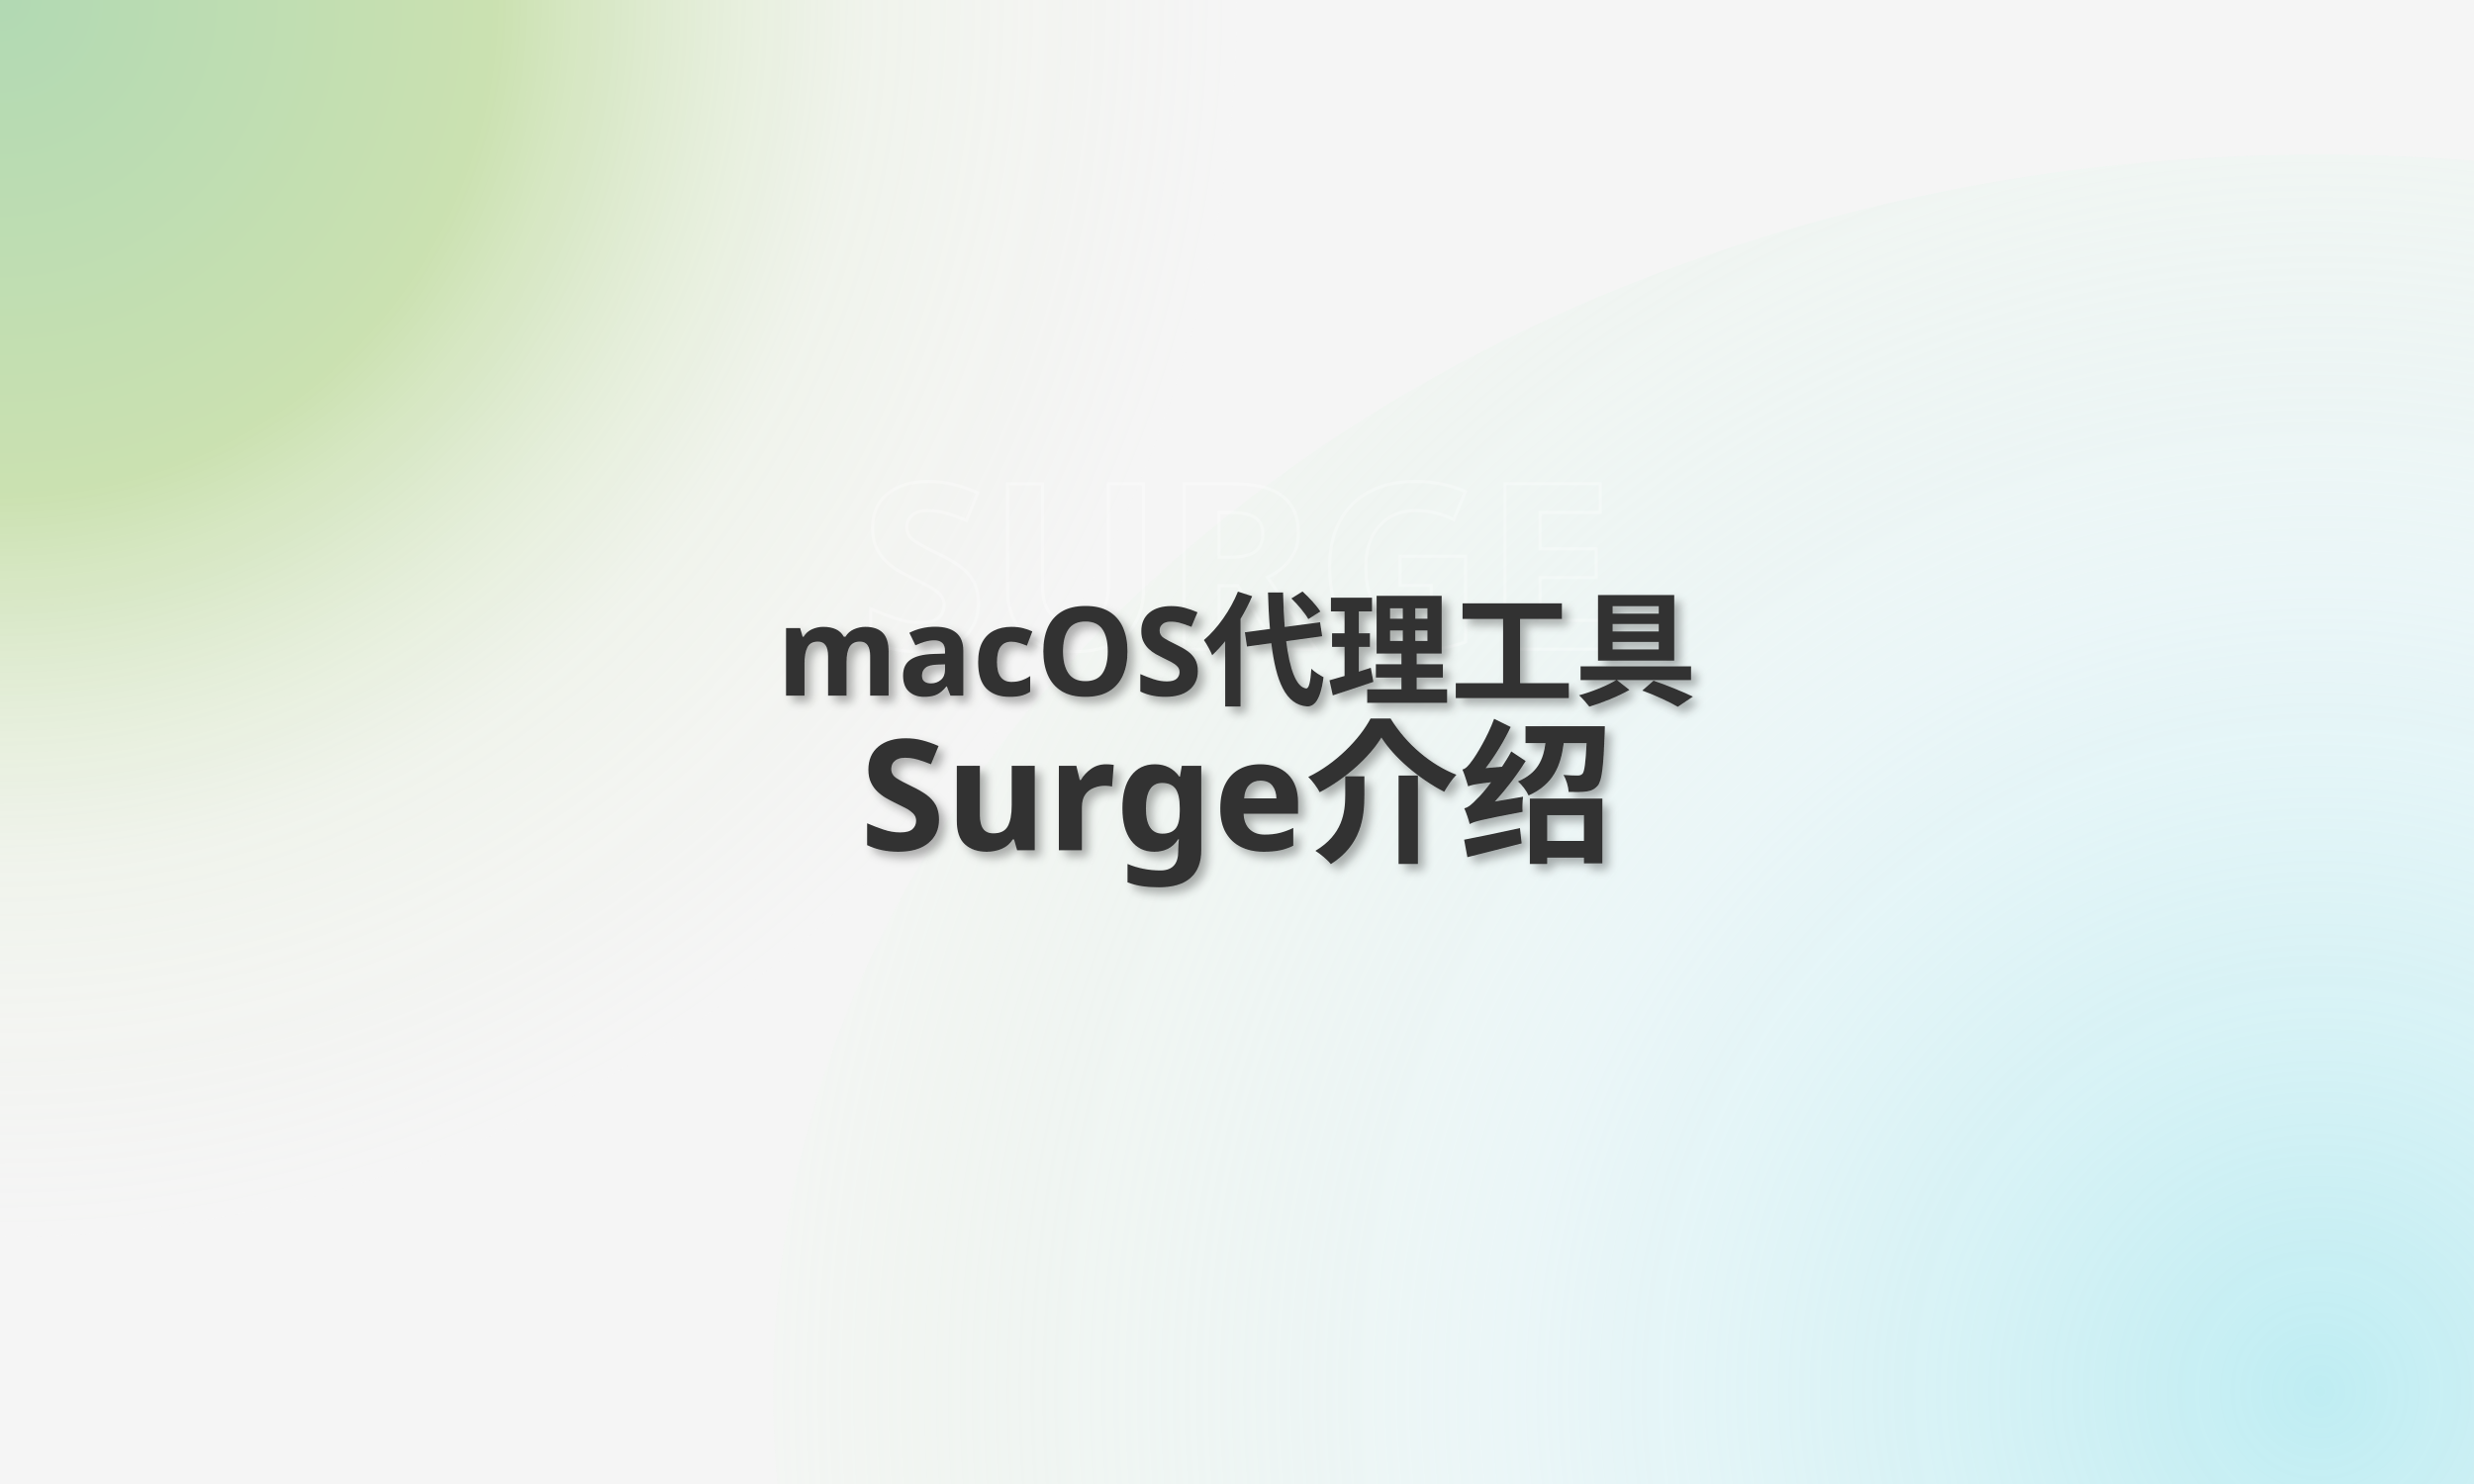
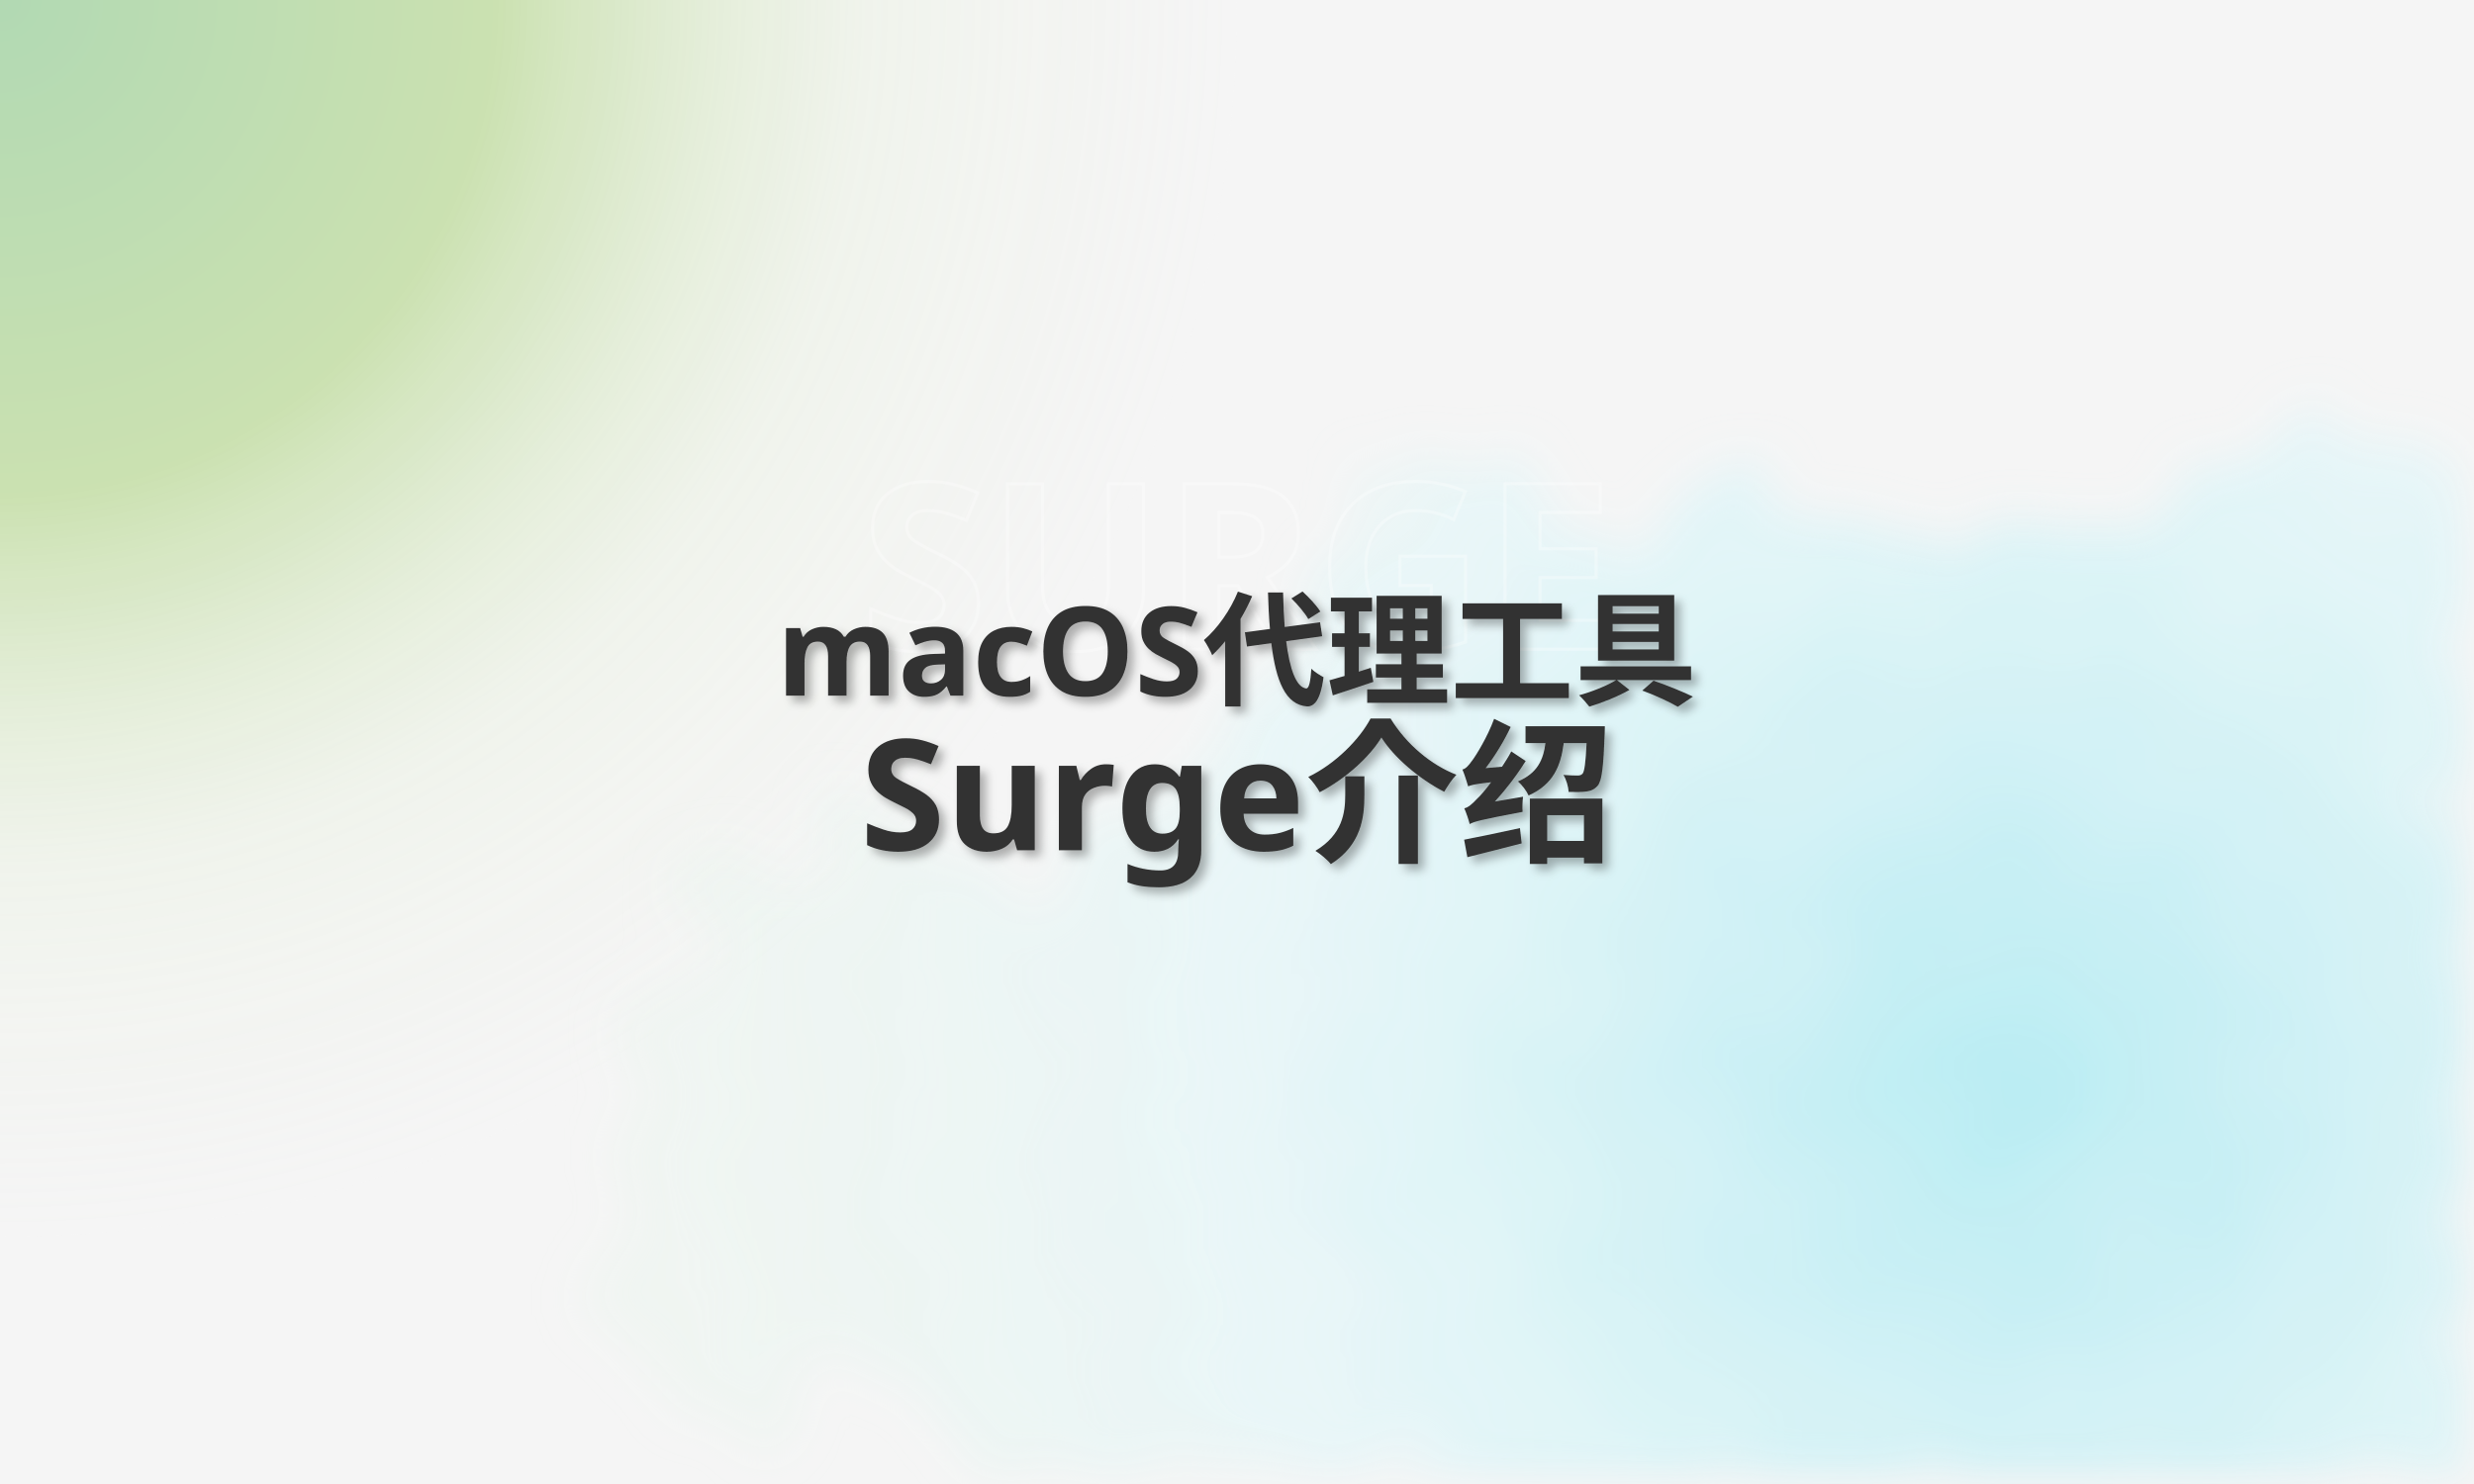
<svg xmlns="http://www.w3.org/2000/svg" width="1600" height="960" viewBox="0 0 1600 960" fill="none">
  <g clip-path="url(#clip0_115_5)">
    <rect width="1600" height="960" fill="#f5f5f5" />
    <circle cx="0" cy="0" r="800" fill="url(#paint0_radial_115_5)" />
-     <ellipse cx="1500" cy="900" rx="1000" ry="800" fill="url(#paint1_radial_115_5)" />
+     <g filter="url(#turbulence_filter)">
+       <path d="M900 300               Q950 280, 1000 320               Q1050 360, 1100 330               Q1150 300, 1200 340               Q1300 380, 1400 320               Q1500 260, 1600 300              L1700 1000              L700 1000              Q650 950, 600 900              Q550 850, 500 900              Q450 950, 400 900              L400 650              Q450 600, 500 550              Q550 500, 600 550              Q650 600, 700 550              Q750 500, 800 450              Q850 400, 900 300 Z" fill="url(#paint1_radial_115_5)" />
+     </g>
    <text x="800" y="420" font-family="Arial Black, sans-serif" font-size="150" font-weight="900" fill="none" stroke="#FFFFFF" stroke-width="2" text-anchor="middle" opacity="0.3">SURGE</text>
    <g filter="url(#shadow_filter)">
      <text x="800" y="450" font-family="Arial Black, sans-serif" font-size="80" font-weight="900" fill="#333333" text-anchor="middle">macOS代理工具</text>
      <text x="800" y="550" font-family="Arial Black, sans-serif" font-size="100" font-weight="900" fill="#333333" text-anchor="middle">Surge介绍</text>
    </g>
  </g>
  <defs>
    <radialGradient id="paint0_radial_115_5" cx="0" cy="0" r="800" gradientUnits="userSpaceOnUse">
      <stop offset="0" stop-color="#4CAF50" stop-opacity="0.4" />
      <stop offset="0.4" stop-color="#8BC34A" stop-opacity="0.4" />
      <stop offset="0.7" stop-color="#DCEDC8" stop-opacity="0.2" />
      <stop offset="1" stop-color="#f5f5f5" stop-opacity="0.1" />
    </radialGradient>
-     <radialGradient id="paint1_radial_115_5" cx="1500" cy="900" r="1300" gradientUnits="userSpaceOnUse">
-       <stop offset="0" stop-color="#B2EBF2" stop-opacity="0.8" />
-       <stop offset="0.4" stop-color="#E0F7FA" stop-opacity="0.5" />
-       <stop offset="0.7" stop-color="#E8F5E9" stop-opacity="0.3" />
+     <radialGradient id="paint1_radial_115_5" cx="1300" cy="700" r="1600" gradientUnits="userSpaceOnUse">
+       <stop offset="0" stop-color="#B2EBF2" stop-opacity="0.9" />
+       <stop offset="0.3" stop-color="#E0F7FA" stop-opacity="0.6" />
+       <stop offset="0.6" stop-color="#E8F5E9" stop-opacity="0.3" />
      <stop offset="1" stop-color="#f5f5f5" stop-opacity="0.1" />
    </radialGradient>
+     <filter id="turbulence_filter" x="-50" y="-50" width="1700" height="1100" filterUnits="userSpaceOnUse">
+       <feTurbulence type="fractalNoise" baseFrequency="0.015" numOctaves="4" seed="10" result="noise" />
+       <feDisplacementMap in="SourceGraphic" in2="noise" scale="100" xChannelSelector="R" yChannelSelector="G" />
+       <feGaussianBlur stdDeviation="15" />
+     </filter>
    <filter id="shadow_filter" x="-10" y="-10" width="1620" height="980" filterUnits="userSpaceOnUse">
      <feDropShadow dx="4" dy="4" stdDeviation="3" flood-opacity="0.3" flood-color="#000000" />
    </filter>
    <clipPath id="clip0_115_5">
      <rect width="1600" height="960" fill="white" />
    </clipPath>
  </defs>
</svg>
